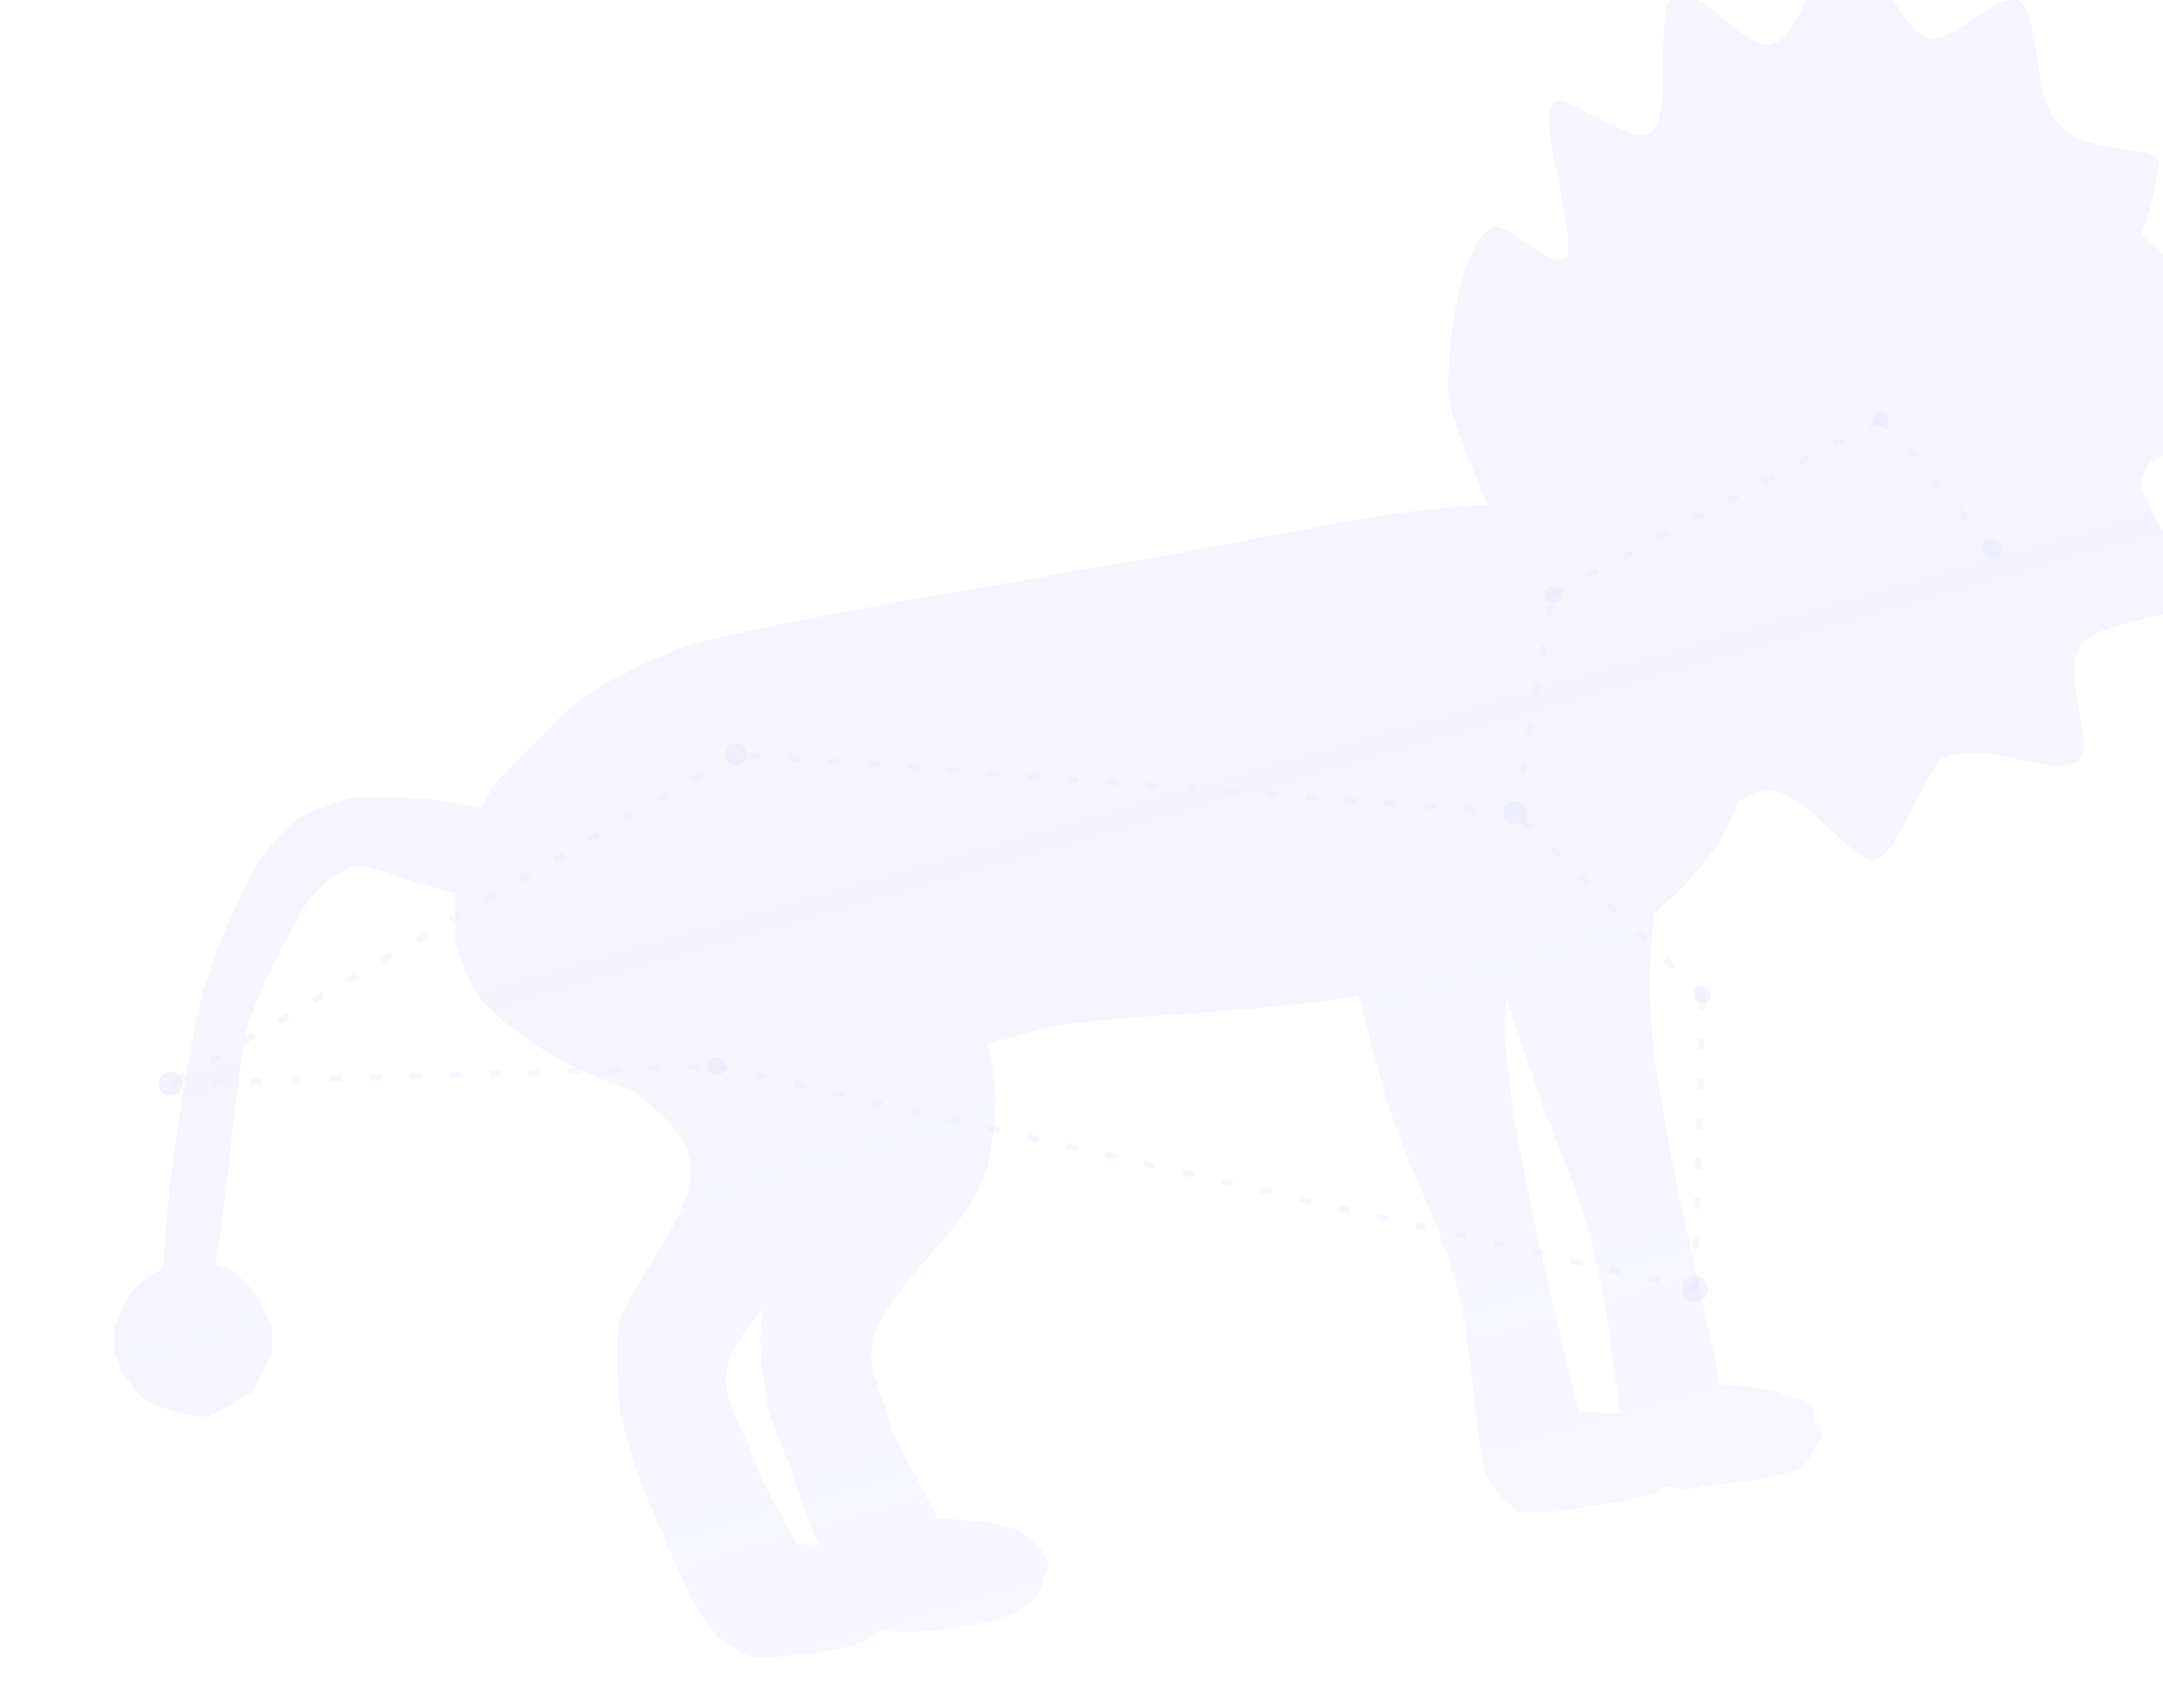
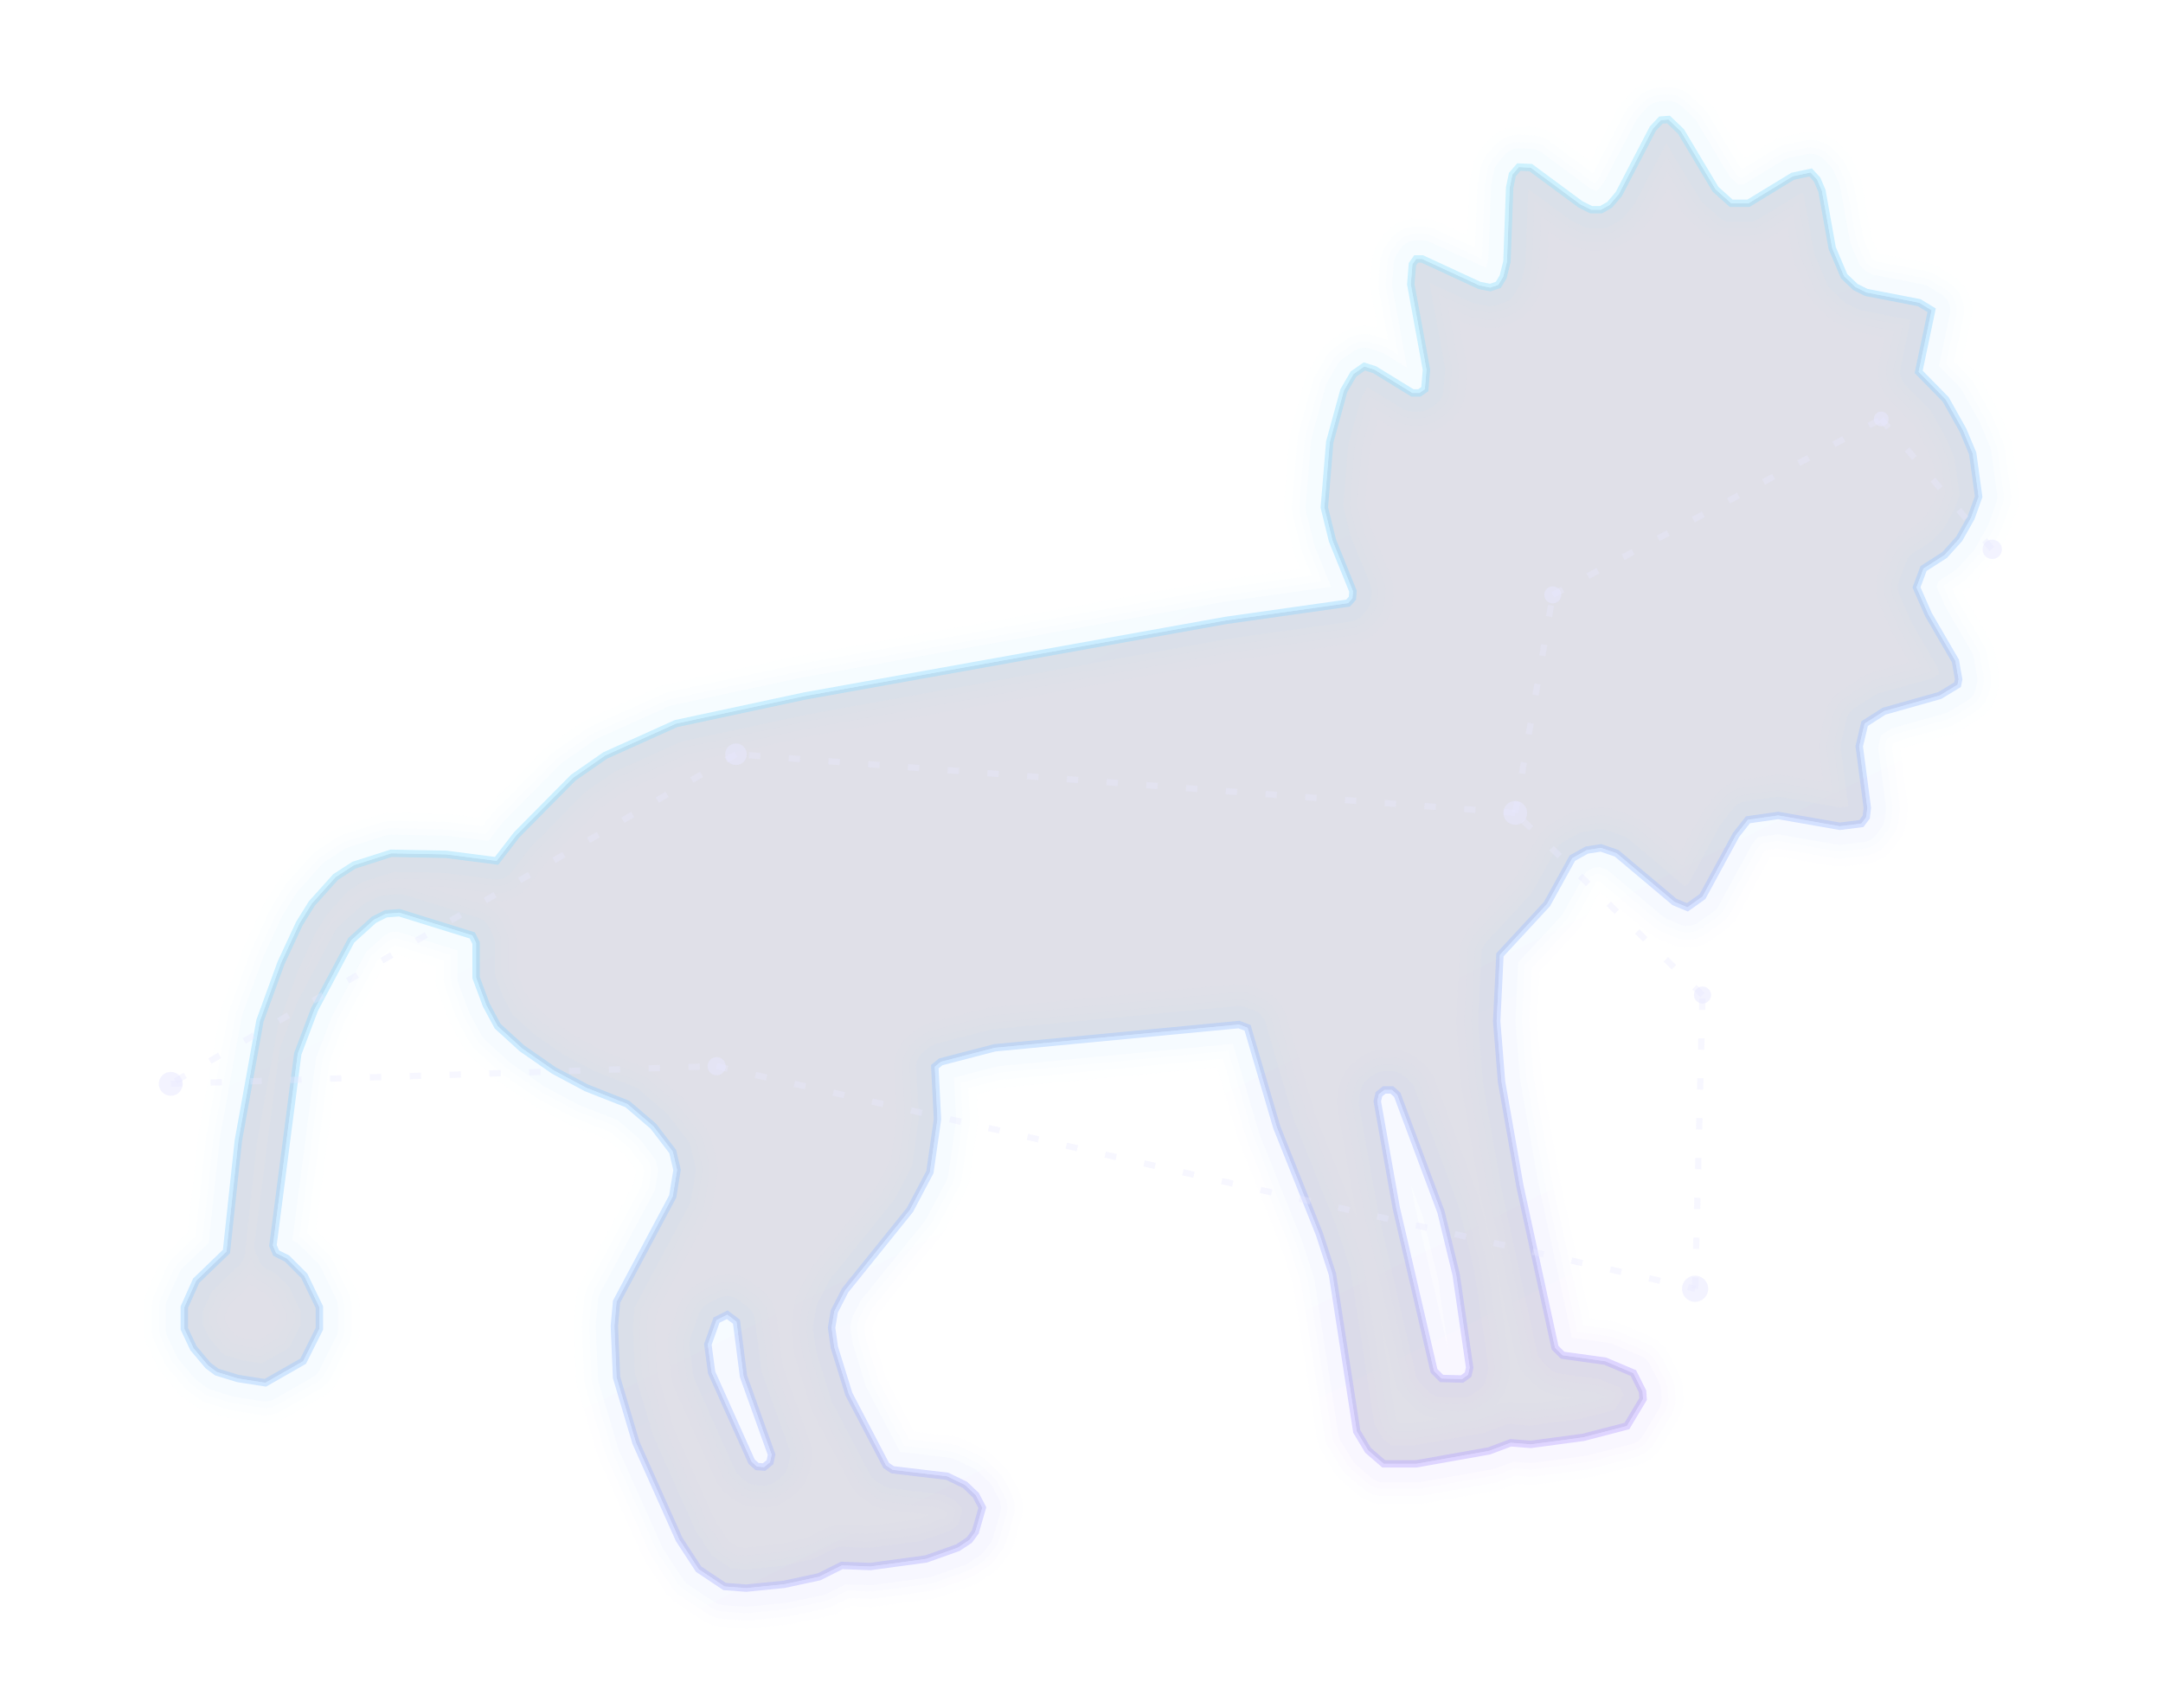
<svg xmlns="http://www.w3.org/2000/svg" viewBox="0 0 380 300" width="380" height="300">
  <defs>
-     <linearGradient id="a1" x1="0" y1="0" x2=".35" y2="1">
-       <stop offset="0" stop-color="#c4bcff" stop-opacity="0.32" />
-       <stop offset=".55" stop-color="#8a7cff" stop-opacity="0.2" />
-       <stop offset="1" stop-color="#6a5ae6" stop-opacity="0.13" />
+     <clipPath id="a1">
+       <path d="M37 229 L37 225 L39.2 220.1 L44.8 214.7 L47 194.2 L51 172 L54.9 161.3 L58.3 154 L60.6 150.3 L65 145.4 L68.4 143.2 L75.3 141 L85.5 141.2 L94.8 142.4 L98.5 137.6 L109 127 L114.9 122.9 L128 117 L151.8 111.9 L229.8 97.9 L252.4 94.7 L253.2 93.8 L253.3 92.5 L249.5 83.1 L248 77 L249 64.9 L251.6 55.4 L253.4 52.3 L255.4 50.9 L257.3 51.5 L264.3 55.8 L265.6 55.8 L266.6 55.1 L266.9 51.5 L264 35.7 L264.3 32 L265 31 L266.1 31 L276.7 35.9 L278.7 36.3 L280.2 35.8 L281.1 34.3 L281.8 31.5 L282.3 17.8 L282.8 15.4 L284 14 L286.2 14.1 L295.4 20.9 L297.4 21.9 L299.2 21.9 L300.8 21 L302.5 19 L308.8 6.9 L310.3 5.3 L311.7 5.2 L314 7.4 L320.4 18.1 L323.3 20.7 L326.5 20.7 L334.7 15.7 L338 15 L339.2 16.3 L340.1 18.4 L342 29 L344.2 34.2 L346.3 36.2 L348.3 37.2 L358.1 39.1 L360.4 40.5 L358 51.9 L363 57 L366.2 62.7 L368 67 L369.1 75 L367.7 78.9 L365.5 82.8 L362.8 85.8 L358.9 88.3 L357.6 91.8 L359.8 96.8 L364.8 105.4 L365.4 108.8 L365.2 109.8 L361.9 111.8 L351.6 114.7 L348 117 L347 121.2 L348.5 132.6 L348.3 134.3 L347.4 135.5 L343.4 136 L332 134 L326.4 134.8 L324.2 137.6 L318 149 L315.2 151 L312.8 150 L302.1 141 L299.2 140 L296.6 140.4 L293.9 141.9 L289.2 150.4 L280.5 159.8 L279.9 172.1 L280.8 183.3 L284.2 202.6 L290.7 232.5 L292.1 233.9 L300 235 L305.2 237.2 L306.9 240.6 L307 242 L304 247 L295.9 249.1 L286.2 250.4 L282.5 250.1 L278.5 251.6 L265 254 L259 254 L256.1 251.5 L254 248 L249.5 218.9 L247.1 211.5 L239.2 191.7 L233.8 173.3 L232.2 172.7 L187 177 L177 179.6 L175.9 180.5 L176.4 190.2 L175 200 L171.3 207 L159.3 221.9 L157.3 225.8 L156.8 228.8 L157.3 232.4 L160 241.1 L166.9 254.3 L168.1 255.1 L178.2 256.3 L181.5 257.9 L183.5 259.8 L184.7 262.1 L183.4 266.6 L182.3 268.1 L180.2 269.5 L174.3 271.6 L164 273 L158.7 272.8 L154.5 274.9 L148 276.3 L141 277 L137 276.7 L132.2 273.5 L128.6 268 L120.6 250.1 L117 238 L116.6 228.5 L117 224 L127.4 204.5 L128.2 199.6 L127.4 196.2 L123.8 191.5 L119 187.4 L111.4 184.4 L105.4 181.2 L99.5 177.1 L95 173 L92.9 169.1 L91 164 L91 157.6 L90.3 156.2 L76.8 152 L74.3 152.2 L72.1 153.3 L67.9 157.1 L61.1 169.9 L58 178.1 L53.4 213.6 L54 215 L56 216 L59.2 219.2 L62 225 L62 229 L59 235 L52 239 L46.9 238.2 L43 237 L41.4 235.8 L38.7 232.6 Z M257.8 186.9 L261.3 206.6 L268.3 236.8 L269.7 238.2 L273.5 238.3 L274.6 237.5 L274.9 236.2 L272.4 219 L269.6 207.4 L261.5 185.7 L260.5 184.8 L259.1 184.8 L258.1 185.6 Z M135.5 227.4 L133.9 231.9 L134.6 237.1 L142 253.6 L143 254.5 L144.3 254.6 L145.4 253.7 L145.7 252.3 L140.5 237.8 L139.2 227.7 L137.5 226.4 Z" />
+     </clipPath>
+     <linearGradient id="a2" x1="0" y1="0" x2=".6" y2="1">
+       <stop offset="0" stop-color="#a6fff4" />
+       <stop offset=".5" stop-color="#8fd8ff" />
+       <stop offset="1" stop-color="#b9a6ff" />
    </linearGradient>
  </defs>
-   <g transform="matrix(1.111 0 0 1.111 -21.11 -16.64)">
+   <g transform="matrix(0.9492 0 0 0.9492 -2.74 16.06)">
    <g>
      <g>
-         <path d="M93 148C94 145 96 140 99 137C102 134 106 130 109 127C112 125 114 123 117 122C120 120 123 119 128 117C142 113 180 107 202 103C220 100 241 95 253 95C259 95 262 94 266 96C271 97 276 100 279 103C283 106 286 110 289 114C291 117 292 120 293 123C294 126 295 129 295 133C295 136 295 138 294 141C293 145 290 150 287 153C285 156 283 157 281 159C278 161 274 163 269 164C261 167 248 170 236 172C221 175 203 175 187 177C172 180 156 188 143 189C134 190 125 189 118 187C112 185 106 182 102 179C99 177 97 175 95 173C93 170 92 167 91 164C91 161 91 156 91 153C92 151 92 150 93 148ZM256 101C255 94 249 85 248 77C248 70 249 62 251 57C252 54 253 52 255 51C257 50 264 57 266 56C267 56 267 55 267 53C267 50 264 38 264 35C264 33 264 32 265 31C267 30 277 38 280 36C284 33 280 16 284 14C287 12 295 23 299 22C304 21 307 6 311 5C315 5 319 20 324 21C328 22 334 14 338 15C342 17 340 31 345 35C348 39 358 38 360 40C361 41 360 41 360 43C360 47 355 57 356 62C358 67 369 69 369 74C370 79 359 86 358 90C357 92 358 93 359 95C360 98 364 103 365 106C365 108 366 109 365 110C363 113 351 113 348 117C345 121 350 132 348 135C347 136 346 136 344 136C341 136 335 134 332 134C330 134 328 134 326 135C324 137 320 146 318 149C317 150 316 151 315 151C312 151 304 140 299 140C293 140 285 150 283 150C281 150 281 148 280 147C279 143 279 133 276 130C272 126 263 128 260 125C258 123 258 120 258 117C257 112 257 107 256 101ZM319 50C320 48 324 47 327 46C330 45 334 45 338 46C341 46 344 46 347 47C350 48 353 50 356 51C359 53 361 55 363 57C365 60 367 64 368 67C368 70 369 75 368 78C368 79 367 80 366 82C365 84 362 87 359 88C356 90 353 91 350 92C346 93 342 94 339 94C336 94 332 93 330 91C327 90 326 88 325 85C322 81 320 73 319 69C318 65 317 61 317 58C317 55 317 52 319 50ZM102 145C103 147 104 149 104 151C104 153 102 155 101 156C100 157 100 157 98 157C94 158 81 153 77 152C75 152 74 152 73 153C72 153 70 155 68 157C66 160 63 166 61 170C60 173 59 174 58 178C56 187 54 215 52 220C51 222 51 222 50 223C49 223 47 223 46 222C45 222 45 221 45 219C44 213 48 184 51 172C54 163 57 156 60 151C63 147 66 144 69 143C72 142 74 141 76 141C80 141 87 141 91 142C95 143 99 143 102 145ZM62 225C62 226 62 227 62 229C61 231 60 233 59 235C57 236 54 238 52 239C49 239 46 238 43 237C41 236 40 234 39 233C38 232 38 230 37 229C37 227 37 226 37 225C38 223 39 220 40 219C42 217 45 215 47 215C50 214 54 215 56 216C57 217 58 218 59 219C60 220 61 223 62 225ZM120 162C120 159 120 155 120 152C121 149 122 145 124 143C127 140 129 138 132 136C135 135 139 134 142 134C146 134 149 134 152 136C155 137 158 139 160 142C164 147 167 156 170 163C172 169 175 177 176 184C177 189 176 196 175 200C174 202 174 203 172 206C169 211 158 221 157 227C156 232 159 236 160 241C163 248 170 258 170 264C170 267 169 269 167 271C166 272 165 272 164 273C163 273 161 273 160 273C158 272 156 271 154 268C150 264 146 254 144 247C142 242 140 238 140 234C139 229 139 225 140 220C141 213 152 202 150 194C148 185 130 177 125 171C122 168 121 165 120 162ZM227 132C228 130 230 127 232 126C233 124 236 123 238 122C241 121 244 121 246 122C249 122 251 123 253 125C255 126 257 128 259 130C260 133 260 134 261 138C262 146 257 164 257 179C258 199 269 237 270 245C270 247 270 248 270 249C269 250 267 253 265 254C263 254 260 254 258 253C256 252 255 250 254 248C252 242 252 227 249 217C246 207 241 198 238 188C235 177 231 162 229 153C227 148 226 144 226 140C226 137 226 134 227 132ZM158 272C157 272 156 271 155 270C154 268 153 265 153 263C153 260 156 258 157 256C158 256 159 256 161 255C165 255 176 255 180 257C182 258 184 260 184 261C185 262 185 263 184 264C184 266 183 268 181 269C177 272 166 273 162 273C160 273 159 273 158 272ZM259 254C258 253 255 251 255 249C254 247 255 243 256 242C256 241 257 240 258 239C262 238 273 238 278 239C280 240 282 240 283 241C283 242 284 243 284 244C284 245 284 248 283 249C283 250 282 250 281 251C278 252 266 254 263 254C261 254 260 254 259 254ZM98 166C97 163 97 159 98 156C98 153 100 149 102 147C104 144 107 142 110 140C113 139 116 138 120 138C123 138 127 138 130 140C133 141 135 143 138 146C141 151 145 160 147 167C150 173 153 181 153 188C154 193 154 200 153 204C152 206 151 207 150 210C147 215 135 225 134 231C133 236 136 240 138 245C140 252 148 262 148 268C148 271 146 273 145 275C144 276 143 276 141 277C140 277 139 277 138 277C136 276 133 275 131 272C128 268 124 258 121 251C119 246 118 242 117 238C117 233 116 229 117 224C119 217 130 206 128 198C126 189 107 181 102 175C100 172 99 169 98 166ZM249 128C250 126 252 123 254 122C256 120 258 119 261 118C263 117 266 117 269 118C271 118 274 119 276 121C278 122 280 124 281 126C282 129 283 130 283 134C284 142 279 160 280 175C281 195 292 233 292 241C293 243 293 244 292 245C292 246 289 249 288 250C286 251 282 250 281 249C279 248 278 246 277 244C274 238 274 223 271 213C269 203 264 194 261 184C257 173 253 158 251 149C250 144 248 140 248 136C248 133 248 130 249 128ZM136 276C134 275 131 273 131 271C130 268 131 265 132 263C133 262 134 261 135 260C136 260 137 259 138 259C142 259 154 259 158 261C160 262 161 264 162 265C162 266 162 267 162 268C161 270 160 272 158 273C155 276 144 277 140 277C138 277 137 277 136 276ZM282 250C281 249 280 249 279 248C278 246 277 243 277 241C277 239 279 237 281 235C285 233 296 234 300 235C302 236 304 236 305 237C306 238 306 239 306 240C307 240 307 241 307 242C306 244 305 246 304 247C300 249 289 250 285 250C284 250 283 250 282 250Z" fill="url(#a1)" opacity="0.4" />
+         <g clip-path="url(#a1)">
+           <path d="M37 229 L37 225 L39.2 220.1 L44.8 214.7 L47 194.2 L51 172 L54.9 161.3 L58.3 154 L60.6 150.3 L65 145.4 L68.4 143.2 L75.3 141 L85.5 141.2 L94.8 142.4 L98.5 137.6 L109 127 L114.9 122.9 L128 117 L151.8 111.9 L229.8 97.9 L252.4 94.7 L253.2 93.8 L253.3 92.5 L249.5 83.1 L248 77 L249 64.9 L251.6 55.4 L253.4 52.3 L255.4 50.9 L257.3 51.5 L264.3 55.8 L265.6 55.8 L266.6 55.1 L266.9 51.5 L264 35.7 L264.3 32 L265 31 L266.1 31 L276.7 35.9 L278.7 36.3 L280.2 35.8 L281.1 34.3 L281.8 31.5 L282.3 17.8 L282.8 15.4 L284 14 L286.2 14.1 L295.4 20.9 L297.4 21.9 L299.2 21.9 L300.8 21 L302.5 19 L308.8 6.9 L310.3 5.3 L311.7 5.2 L314 7.4 L320.4 18.1 L323.3 20.7 L326.5 20.7 L334.7 15.7 L338 15 L339.2 16.3 L340.1 18.4 L342 29 L344.2 34.2 L346.3 36.2 L348.3 37.2 L358.1 39.1 L360.4 40.5 L358 51.9 L363 57 L366.2 62.7 L368 67 L369.1 75 L367.7 78.9 L365.5 82.8 L362.8 85.8 L358.9 88.3 L357.6 91.8 L359.8 96.8 L364.8 105.4 L365.4 108.8 L365.2 109.8 L361.9 111.8 L351.6 114.7 L348 117 L347 121.2 L348.5 132.6 L348.3 134.3 L347.4 135.5 L343.4 136 L332 134 L326.4 134.8 L324.2 137.6 L318 149 L315.2 151 L312.8 150 L302.1 141 L299.2 140 L296.6 140.4 L293.9 141.9 L289.2 150.4 L280.5 159.8 L279.9 172.1 L280.8 183.3 L284.2 202.6 L290.7 232.5 L292.1 233.9 L300 235 L305.2 237.2 L306.9 240.6 L307 242 L304 247 L295.9 249.1 L286.2 250.4 L282.5 250.1 L278.5 251.6 L265 254 L259 254 L256.1 251.5 L254 248 L249.5 218.9 L247.1 211.5 L239.2 191.7 L233.8 173.3 L232.2 172.7 L187 177 L177 179.6 L175.9 180.5 L176.4 190.2 L175 200 L171.3 207 L159.3 221.9 L157.3 225.8 L156.8 228.8 L157.3 232.4 L160 241.1 L166.9 254.3 L168.1 255.1 L178.2 256.3 L181.5 257.9 L183.5 259.8 L184.7 262.1 L183.4 266.6 L182.3 268.1 L180.2 269.5 L174.3 271.6 L164 273 L158.7 272.8 L154.5 274.9 L148 276.3 L141 277 L137 276.7 L132.2 273.5 L128.6 268 L120.6 250.1 L117 238 L116.6 228.5 L117 224 L127.4 204.5 L128.2 199.6 L127.4 196.2 L123.8 191.5 L119 187.4 L111.4 184.4 L105.4 181.2 L99.5 177.1 L95 173 L92.9 169.1 L91 164 L91 157.6 L90.3 156.2 L76.8 152 L74.3 152.2 L72.1 153.3 L67.9 157.1 L61.1 169.9 L58 178.1 L53.4 213.6 L54 215 L56 216 L59.2 219.2 L62 225 L62 229 L59 235 L52 239 L46.9 238.2 L43 237 L41.4 235.8 L38.7 232.6 Z M257.8 186.9 L261.3 206.6 L268.3 236.8 L269.7 238.2 L273.5 238.3 L274.6 237.5 L274.9 236.2 L272.4 219 L269.6 207.4 L261.5 185.7 L260.5 184.8 L259.1 184.8 L258.1 185.6 Z M135.5 227.4 L133.9 231.9 L134.6 237.1 L142 253.6 L143 254.5 L144.3 254.6 L145.4 253.7 L145.7 252.3 L140.5 237.8 L139.2 227.7 L137.5 226.4 Z" fill="#1e1a5a" opacity="0.14" />
+         </g>
+         <g>
+           <path d="M37 229 L37 225 L39.2 220.1 L44.8 214.7 L47 194.2 L51 172 L54.9 161.3 L58.3 154 L60.6 150.3 L65 145.4 L68.4 143.2 L75.3 141 L85.5 141.2 L94.8 142.4 L98.5 137.6 L109 127 L114.9 122.9 L128 117 L151.8 111.9 L229.8 97.9 L252.4 94.7 L253.2 93.8 L253.3 92.5 L249.5 83.1 L248 77 L249 64.9 L251.6 55.4 L253.4 52.3 L255.4 50.9 L257.3 51.5 L264.3 55.8 L265.6 55.8 L266.6 55.1 L266.9 51.5 L264 35.7 L264.3 32 L265 31 L266.1 31 L276.7 35.9 L278.7 36.3 L280.2 35.8 L281.1 34.3 L281.8 31.5 L282.3 17.8 L282.8 15.4 L284 14 L286.2 14.1 L295.4 20.9 L297.4 21.9 L299.2 21.9 L300.8 21 L302.5 19 L308.8 6.9 L310.3 5.3 L311.7 5.2 L314 7.4 L320.4 18.1 L323.3 20.7 L326.5 20.7 L334.7 15.7 L338 15 L339.2 16.3 L340.1 18.4 L342 29 L344.2 34.2 L346.3 36.2 L348.3 37.2 L358.1 39.1 L360.4 40.5 L358 51.9 L363 57 L366.2 62.7 L368 67 L369.1 75 L367.7 78.9 L365.5 82.8 L362.8 85.8 L358.9 88.3 L357.6 91.8 L359.8 96.8 L364.8 105.4 L365.4 108.8 L365.2 109.8 L361.9 111.8 L351.6 114.7 L348 117 L347 121.2 L348.5 132.6 L348.3 134.3 L347.4 135.5 L343.4 136 L332 134 L326.4 134.8 L324.2 137.6 L318 149 L315.2 151 L312.8 150 L302.1 141 L299.2 140 L296.6 140.4 L293.9 141.9 L289.2 150.4 L280.5 159.8 L279.9 172.1 L280.8 183.3 L284.2 202.6 L290.7 232.5 L292.1 233.9 L300 235 L305.2 237.2 L306.9 240.6 L307 242 L304 247 L295.9 249.1 L286.2 250.4 L282.5 250.1 L278.5 251.6 L265 254 L259 254 L256.1 251.5 L254 248 L249.5 218.9 L247.1 211.5 L239.2 191.7 L233.8 173.3 L232.2 172.7 L187 177 L177 179.6 L175.9 180.5 L176.4 190.2 L175 200 L171.3 207 L159.3 221.9 L157.3 225.8 L156.8 228.8 L157.3 232.4 L160 241.1 L166.9 254.3 L168.1 255.1 L178.2 256.3 L181.5 257.9 L183.5 259.8 L184.7 262.1 L183.4 266.6 L182.3 268.1 L180.2 269.5 L174.3 271.6 L164 273 L158.7 272.8 L154.5 274.9 L148 276.3 L141 277 L137 276.7 L132.2 273.5 L128.6 268 L120.6 250.1 L117 238 L116.6 228.5 L117 224 L127.4 204.5 L128.2 199.6 L127.4 196.2 L123.8 191.5 L119 187.4 L111.4 184.4 L105.4 181.2 L99.5 177.1 L95 173 L92.9 169.1 L91 164 L91 157.6 L90.3 156.2 L76.8 152 L74.3 152.2 L72.1 153.3 L67.9 157.1 L61.1 169.9 L58 178.1 L53.4 213.6 L54 215 L56 216 L59.2 219.2 L62 225 L62 229 L59 235 L52 239 L46.9 238.2 L43 237 L41.4 235.8 L38.7 232.6 Z M257.8 186.9 L261.3 206.6 L268.3 236.8 L269.7 238.2 L273.5 238.3 L274.6 237.5 L274.9 236.2 L272.4 219 L269.6 207.4 L261.5 185.7 L260.5 184.8 L259.1 184.8 L258.1 185.6 Z M135.5 227.4 L133.9 231.9 L134.6 237.1 L142 253.6 L143 254.5 L144.3 254.6 L145.4 253.7 L145.7 252.3 L140.5 237.8 L139.2 227.7 L137.5 226.4 Z" fill="none" stroke="url(#a2)" stroke-width="19.2" stroke-linecap="round" stroke-linejoin="round" opacity="0" />
+           <path d="M37 229 L37 225 L39.2 220.1 L44.8 214.7 L47 194.2 L51 172 L54.9 161.3 L58.3 154 L60.6 150.3 L65 145.4 L68.4 143.2 L75.3 141 L85.5 141.2 L94.8 142.4 L98.5 137.6 L109 127 L114.9 122.9 L128 117 L151.8 111.9 L229.8 97.9 L252.4 94.7 L253.2 93.8 L253.3 92.5 L249.5 83.1 L248 77 L249 64.9 L251.6 55.4 L253.4 52.3 L255.4 50.9 L257.3 51.5 L264.3 55.8 L265.6 55.8 L266.6 55.1 L266.9 51.5 L264 35.7 L264.3 32 L265 31 L266.1 31 L276.7 35.9 L278.7 36.3 L280.2 35.8 L281.1 34.3 L281.8 31.5 L282.3 17.8 L282.8 15.4 L284 14 L286.2 14.1 L295.4 20.9 L297.4 21.9 L299.2 21.9 L300.8 21 L302.5 19 L308.8 6.9 L310.3 5.3 L311.7 5.2 L314 7.4 L320.4 18.1 L323.3 20.7 L326.5 20.7 L334.7 15.7 L338 15 L339.2 16.3 L340.1 18.4 L342 29 L344.2 34.2 L346.3 36.2 L348.3 37.2 L358.1 39.1 L360.4 40.5 L358 51.9 L363 57 L366.2 62.7 L368 67 L369.1 75 L367.7 78.9 L365.5 82.8 L362.8 85.8 L358.9 88.3 L357.6 91.8 L359.8 96.8 L364.8 105.4 L365.4 108.8 L365.2 109.8 L361.9 111.8 L351.6 114.7 L348 117 L347 121.2 L348.5 132.6 L348.3 134.3 L347.4 135.5 L343.4 136 L332 134 L326.4 134.8 L324.2 137.6 L318 149 L315.2 151 L312.8 150 L302.1 141 L299.2 140 L296.6 140.4 L293.9 141.9 L289.2 150.4 L280.5 159.8 L279.9 172.1 L280.8 183.3 L284.2 202.6 L290.7 232.5 L292.1 233.9 L300 235 L305.2 237.2 L306.9 240.6 L307 242 L304 247 L295.9 249.1 L286.2 250.4 L282.5 250.1 L278.5 251.6 L265 254 L259 254 L256.1 251.5 L254 248 L249.5 218.9 L247.1 211.5 L239.2 191.7 L233.8 173.3 L232.2 172.7 L187 177 L177 179.6 L175.9 180.5 L176.4 190.2 L175 200 L171.3 207 L159.3 221.9 L157.3 225.8 L156.8 228.8 L157.3 232.4 L160 241.1 L166.9 254.3 L168.1 255.1 L178.2 256.3 L181.5 257.9 L183.5 259.8 L184.7 262.1 L183.4 266.6 L182.3 268.1 L180.2 269.5 L174.3 271.6 L164 273 L158.7 272.8 L154.5 274.9 L148 276.3 L141 277 L137 276.7 L132.2 273.5 L128.6 268 L120.6 250.1 L117 238 L116.6 228.5 L117 224 L127.4 204.5 L128.2 199.6 L127.4 196.2 L123.8 191.5 L119 187.4 L111.4 184.4 L105.4 181.2 L99.5 177.1 L95 173 L92.9 169.1 L91 164 L91 157.6 L90.3 156.2 L76.8 152 L74.3 152.2 L72.1 153.3 L67.9 157.1 L61.1 169.9 L58 178.1 L53.4 213.6 L54 215 L56 216 L59.2 219.2 L62 225 L62 229 L59 235 L52 239 L46.9 238.2 L43 237 L41.4 235.8 L38.7 232.6 Z M257.8 186.9 L261.3 206.6 L268.3 236.8 L269.7 238.2 L273.5 238.3 L274.6 237.5 L274.9 236.2 L272.4 219 L269.6 207.4 L261.5 185.7 L260.5 184.8 L259.1 184.8 L258.1 185.6 Z M135.5 227.4 L133.9 231.9 L134.6 237.1 L142 253.6 L143 254.5 L144.3 254.6 L145.4 253.7 L145.7 252.3 L140.5 237.8 L139.2 227.7 L137.5 226.4 Z" fill="none" stroke="url(#a2)" stroke-width="15" stroke-linecap="round" stroke-linejoin="round" opacity="0.01" />
+           <path d="M37 229 L37 225 L39.2 220.1 L44.8 214.7 L47 194.2 L51 172 L54.9 161.3 L58.3 154 L60.6 150.3 L65 145.4 L68.4 143.2 L75.3 141 L85.5 141.2 L94.8 142.4 L98.5 137.6 L109 127 L114.9 122.9 L128 117 L151.8 111.9 L229.8 97.9 L252.4 94.7 L253.2 93.8 L253.3 92.5 L249.5 83.1 L248 77 L249 64.9 L251.6 55.4 L253.4 52.3 L255.4 50.9 L257.3 51.5 L264.3 55.8 L265.6 55.8 L266.6 55.1 L266.9 51.5 L264 35.7 L264.3 32 L265 31 L266.1 31 L276.7 35.9 L278.7 36.3 L280.2 35.8 L281.1 34.3 L281.8 31.5 L282.3 17.8 L282.8 15.4 L284 14 L286.2 14.1 L295.4 20.9 L297.4 21.9 L299.2 21.9 L300.8 21 L302.5 19 L308.8 6.9 L310.3 5.3 L311.7 5.2 L314 7.4 L320.4 18.1 L323.3 20.7 L326.5 20.7 L334.7 15.7 L338 15 L339.2 16.3 L340.1 18.4 L342 29 L344.2 34.2 L346.3 36.2 L348.3 37.2 L358.1 39.1 L360.4 40.5 L358 51.9 L363 57 L366.2 62.7 L368 67 L369.1 75 L367.7 78.9 L365.5 82.8 L362.8 85.8 L358.9 88.3 L357.6 91.8 L359.8 96.8 L364.8 105.4 L365.4 108.8 L365.2 109.8 L361.9 111.8 L351.6 114.7 L348 117 L347 121.2 L348.5 132.6 L348.3 134.3 L347.4 135.5 L343.4 136 L332 134 L326.4 134.8 L324.2 137.6 L318 149 L315.2 151 L312.8 150 L302.1 141 L299.2 140 L296.6 140.4 L293.9 141.9 L289.2 150.4 L280.5 159.8 L279.9 172.1 L280.8 183.3 L284.2 202.6 L290.7 232.5 L292.1 233.9 L300 235 L305.2 237.2 L306.9 240.6 L307 242 L304 247 L295.9 249.1 L286.2 250.4 L282.5 250.1 L278.5 251.6 L265 254 L259 254 L256.1 251.5 L254 248 L249.5 218.9 L247.1 211.5 L239.2 191.7 L233.8 173.3 L232.2 172.7 L187 177 L177 179.6 L175.9 180.5 L176.4 190.2 L175 200 L171.3 207 L159.3 221.9 L157.3 225.8 L156.8 228.8 L157.3 232.4 L160 241.1 L166.9 254.3 L168.1 255.1 L178.2 256.3 L181.5 257.9 L183.5 259.8 L184.7 262.1 L183.4 266.6 L182.3 268.1 L180.2 269.5 L174.3 271.6 L164 273 L158.7 272.8 L154.5 274.9 L148 276.3 L141 277 L137 276.7 L132.2 273.5 L128.6 268 L120.6 250.1 L117 238 L116.6 228.5 L117 224 L127.4 204.5 L128.2 199.6 L127.4 196.2 L123.8 191.5 L119 187.4 L111.4 184.4 L105.4 181.2 L99.5 177.1 L95 173 L92.9 169.1 L91 164 L91 157.6 L90.3 156.2 L76.8 152 L74.3 152.2 L72.1 153.3 L67.9 157.1 L61.1 169.9 L58 178.1 L53.4 213.6 L54 215 L56 216 L59.2 219.2 L62 225 L62 229 L59 235 L52 239 L46.9 238.2 L43 237 L41.4 235.8 L38.7 232.6 Z M257.8 186.9 L261.3 206.6 L268.3 236.8 L269.7 238.2 L273.5 238.3 L274.6 237.5 L274.9 236.2 L272.4 219 L269.6 207.4 L261.5 185.7 L260.5 184.8 L259.1 184.8 L258.1 185.6 Z M135.5 227.4 L133.9 231.9 L134.6 237.1 L142 253.6 L143 254.5 L144.3 254.6 L145.4 253.7 L145.7 252.3 L140.5 237.8 L139.2 227.7 L137.5 226.4 Z" fill="none" stroke="url(#a2)" stroke-width="12" stroke-linecap="round" stroke-linejoin="round" opacity="0.02" />
+           <path d="M37 229 L37 225 L39.2 220.1 L44.8 214.7 L47 194.2 L51 172 L54.9 161.3 L58.3 154 L60.6 150.3 L65 145.4 L68.4 143.2 L75.3 141 L85.5 141.2 L94.8 142.4 L98.5 137.6 L109 127 L114.9 122.9 L128 117 L151.8 111.9 L229.8 97.9 L252.4 94.7 L253.2 93.8 L253.3 92.5 L249.5 83.1 L248 77 L249 64.9 L251.6 55.4 L253.4 52.3 L255.4 50.9 L257.3 51.5 L264.3 55.8 L265.6 55.8 L266.6 55.1 L266.9 51.5 L264 35.7 L264.3 32 L265 31 L266.1 31 L276.7 35.9 L278.7 36.3 L280.2 35.8 L281.1 34.3 L281.8 31.5 L282.3 17.8 L282.8 15.4 L284 14 L286.2 14.1 L295.4 20.9 L297.4 21.9 L299.2 21.9 L300.8 21 L302.5 19 L308.8 6.9 L310.3 5.3 L311.7 5.2 L314 7.4 L320.4 18.1 L323.3 20.7 L326.5 20.7 L334.7 15.7 L338 15 L339.2 16.3 L340.1 18.4 L342 29 L344.2 34.2 L346.3 36.2 L348.3 37.2 L358.1 39.1 L360.4 40.5 L358 51.9 L363 57 L366.2 62.7 L368 67 L369.1 75 L367.7 78.9 L365.5 82.8 L362.8 85.8 L358.9 88.3 L357.6 91.8 L359.8 96.8 L364.8 105.4 L365.4 108.8 L365.2 109.8 L361.9 111.8 L351.6 114.7 L348 117 L347 121.2 L348.5 132.6 L348.3 134.3 L347.4 135.5 L343.4 136 L332 134 L326.4 134.8 L324.2 137.6 L318 149 L315.2 151 L312.8 150 L302.1 141 L299.2 140 L296.6 140.4 L293.9 141.9 L289.2 150.4 L280.5 159.8 L279.9 172.1 L280.8 183.3 L284.2 202.6 L290.7 232.5 L292.1 233.9 L300 235 L305.2 237.2 L306.9 240.6 L307 242 L304 247 L295.9 249.1 L286.2 250.4 L282.5 250.1 L278.5 251.6 L265 254 L259 254 L256.1 251.5 L254 248 L249.5 218.9 L247.1 211.5 L239.2 191.7 L233.8 173.3 L232.2 172.7 L187 177 L177 179.6 L175.9 180.5 L176.4 190.2 L175 200 L171.3 207 L159.3 221.9 L157.3 225.8 L156.8 228.8 L157.3 232.4 L160 241.1 L166.9 254.3 L168.1 255.1 L178.2 256.3 L181.5 257.9 L183.5 259.8 L184.7 262.1 L183.4 266.6 L182.3 268.1 L180.2 269.5 L174.3 271.6 L164 273 L158.7 272.8 L154.5 274.9 L148 276.3 L141 277 L137 276.7 L132.2 273.5 L128.6 268 L120.6 250.1 L117 238 L116.6 228.5 L117 224 L127.4 204.5 L128.2 199.6 L127.4 196.2 L123.8 191.5 L119 187.4 L111.4 184.4 L105.4 181.2 L99.5 177.1 L95 173 L92.9 169.1 L91 164 L91 157.6 L90.3 156.2 L76.8 152 L74.3 152.2 L72.1 153.3 L67.9 157.1 L61.1 169.9 L58 178.1 L53.4 213.6 L54 215 L56 216 L59.2 219.2 L62 225 L62 229 L59 235 L52 239 L46.9 238.2 L43 237 L41.4 235.8 L38.7 232.6 Z M257.8 186.9 L261.3 206.6 L268.3 236.8 L269.7 238.2 L273.5 238.3 L274.6 237.5 L274.9 236.2 L272.4 219 L269.6 207.4 L261.5 185.7 L260.5 184.8 L259.1 184.8 L258.1 185.6 Z M135.5 227.4 L133.9 231.9 L134.6 237.1 L142 253.6 L143 254.5 L144.3 254.6 L145.4 253.7 L145.7 252.3 L140.5 237.8 L139.2 227.7 L137.5 226.4 Z" fill="none" stroke="url(#a2)" stroke-width="9.3" stroke-linecap="round" stroke-linejoin="round" opacity="0.02" />
+           <path d="M37 229 L37 225 L39.2 220.1 L44.8 214.7 L47 194.2 L51 172 L54.9 161.3 L58.3 154 L60.6 150.3 L65 145.4 L68.4 143.2 L75.3 141 L85.5 141.2 L94.8 142.4 L98.5 137.6 L109 127 L114.9 122.9 L128 117 L151.8 111.9 L229.8 97.9 L252.4 94.7 L253.2 93.8 L253.3 92.5 L249.5 83.1 L248 77 L249 64.9 L251.6 55.4 L253.4 52.3 L255.4 50.9 L257.3 51.5 L264.3 55.8 L265.6 55.8 L266.6 55.1 L266.9 51.5 L264 35.7 L264.3 32 L265 31 L266.1 31 L276.7 35.9 L278.7 36.3 L280.2 35.8 L281.1 34.3 L281.8 31.5 L282.3 17.8 L282.8 15.4 L284 14 L286.2 14.1 L295.4 20.9 L297.4 21.9 L299.2 21.9 L300.8 21 L302.5 19 L308.8 6.9 L310.3 5.3 L311.7 5.2 L314 7.4 L320.4 18.1 L323.3 20.7 L326.5 20.7 L334.7 15.7 L338 15 L339.2 16.3 L340.1 18.4 L342 29 L344.2 34.2 L346.3 36.2 L348.3 37.2 L358.1 39.1 L360.4 40.5 L358 51.9 L363 57 L366.2 62.7 L368 67 L369.1 75 L367.7 78.9 L365.5 82.8 L362.8 85.8 L358.9 88.3 L357.6 91.8 L359.8 96.8 L364.8 105.4 L365.4 108.8 L365.2 109.8 L361.9 111.8 L351.6 114.7 L348 117 L347 121.2 L348.5 132.6 L348.3 134.3 L347.4 135.5 L343.4 136 L332 134 L326.4 134.8 L324.2 137.6 L318 149 L315.2 151 L312.8 150 L302.1 141 L299.2 140 L296.6 140.4 L293.9 141.9 L289.2 150.4 L280.5 159.8 L279.9 172.1 L280.8 183.3 L284.2 202.6 L290.7 232.5 L292.1 233.9 L300 235 L305.2 237.2 L306.9 240.6 L307 242 L304 247 L295.9 249.1 L286.2 250.4 L282.5 250.1 L278.5 251.6 L265 254 L259 254 L256.1 251.5 L254 248 L249.5 218.9 L247.1 211.5 L239.2 191.7 L233.8 173.3 L232.2 172.7 L187 177 L177 179.6 L175.9 180.5 L176.4 190.2 L175 200 L171.3 207 L159.3 221.9 L157.3 225.8 L156.8 228.8 L157.3 232.4 L160 241.1 L166.9 254.3 L168.1 255.1 L178.2 256.3 L181.5 257.9 L183.5 259.8 L184.7 262.1 L183.4 266.6 L182.3 268.1 L180.2 269.5 L174.3 271.6 L164 273 L158.7 272.8 L154.5 274.9 L148 276.3 L141 277 L137 276.7 L132.2 273.5 L128.6 268 L120.6 250.1 L117 238 L116.6 228.5 L117 224 L127.4 204.5 L128.2 199.6 L127.4 196.2 L123.8 191.5 L119 187.4 L111.4 184.4 L105.4 181.2 L99.5 177.1 L95 173 L92.9 169.1 L91 164 L91 157.6 L90.3 156.2 L76.8 152 L74.3 152.2 L72.1 153.3 L67.9 157.1 L61.1 169.9 L58 178.1 L53.4 213.6 L54 215 L56 216 L59.2 219.2 L62 225 L62 229 L59 235 L52 239 L46.9 238.2 L43 237 L41.4 235.8 L38.7 232.6 Z M257.8 186.9 L261.3 206.6 L268.3 236.8 L269.7 238.2 L273.5 238.3 L274.6 237.5 L274.9 236.2 L272.4 219 L269.6 207.4 L261.5 185.7 L260.5 184.8 L259.1 184.8 L258.1 185.6 Z M135.5 227.4 L133.9 231.9 L134.6 237.1 L142 253.6 L143 254.5 L144.3 254.6 L145.4 253.7 L145.7 252.3 L140.5 237.8 L139.2 227.7 L137.5 226.4 Z" fill="none" stroke="url(#a2)" stroke-width="6.9" stroke-linecap="round" stroke-linejoin="round" opacity="0.04" />
+         </g>
+         <path d="M37 229 L37 225 L39.2 220.1 L44.8 214.7 L47 194.2 L51 172 L54.9 161.3 L58.3 154 L60.6 150.3 L65 145.4 L68.4 143.2 L75.3 141 L85.5 141.2 L94.8 142.4 L98.5 137.6 L109 127 L114.9 122.9 L128 117 L151.8 111.9 L229.8 97.9 L252.4 94.7 L253.2 93.8 L253.3 92.5 L249.5 83.1 L248 77 L249 64.9 L251.6 55.4 L253.4 52.3 L255.4 50.9 L257.3 51.5 L264.3 55.8 L265.6 55.8 L266.6 55.1 L266.9 51.5 L264 35.7 L264.3 32 L265 31 L266.1 31 L276.7 35.9 L278.7 36.3 L280.2 35.8 L281.1 34.3 L281.8 31.5 L282.3 17.8 L282.8 15.4 L284 14 L286.2 14.1 L295.4 20.9 L297.4 21.9 L299.2 21.9 L300.8 21 L302.5 19 L308.8 6.9 L310.3 5.3 L311.7 5.2 L314 7.4 L320.4 18.1 L323.3 20.7 L326.5 20.7 L334.7 15.7 L338 15 L339.2 16.3 L340.1 18.4 L342 29 L344.2 34.2 L346.3 36.2 L348.3 37.2 L358.1 39.1 L360.4 40.5 L358 51.9 L363 57 L366.2 62.7 L368 67 L369.1 75 L367.7 78.9 L365.5 82.8 L362.8 85.8 L358.9 88.3 L357.6 91.8 L359.8 96.8 L364.8 105.4 L365.4 108.8 L365.2 109.8 L361.9 111.8 L351.6 114.7 L348 117 L347 121.2 L348.5 132.6 L348.3 134.3 L347.4 135.5 L343.4 136 L332 134 L326.4 134.8 L324.2 137.6 L318 149 L315.2 151 L312.8 150 L302.1 141 L299.2 140 L296.6 140.4 L293.9 141.9 L289.2 150.4 L280.5 159.8 L279.9 172.1 L280.8 183.3 L284.2 202.6 L290.7 232.5 L292.1 233.9 L300 235 L305.2 237.2 L306.9 240.6 L307 242 L304 247 L295.9 249.1 L286.2 250.4 L282.5 250.1 L278.5 251.6 L265 254 L259 254 L256.1 251.5 L254 248 L249.5 218.9 L247.1 211.5 L239.2 191.7 L233.8 173.3 L232.2 172.7 L187 177 L177 179.6 L175.9 180.5 L176.4 190.2 L175 200 L171.3 207 L159.3 221.9 L157.3 225.8 L156.8 228.8 L157.3 232.4 L160 241.1 L166.9 254.3 L168.1 255.1 L178.2 256.3 L181.5 257.9 L183.5 259.8 L184.7 262.1 L183.4 266.6 L182.3 268.1 L180.2 269.5 L174.3 271.6 L164 273 L158.7 272.8 L154.5 274.9 L148 276.3 L141 277 L137 276.7 L132.2 273.5 L128.6 268 L120.6 250.1 L117 238 L116.6 228.5 L117 224 L127.4 204.5 L128.2 199.6 L127.4 196.2 L123.8 191.5 L119 187.4 L111.4 184.4 L105.4 181.2 L99.5 177.1 L95 173 L92.9 169.1 L91 164 L91 157.6 L90.3 156.2 L76.8 152 L74.3 152.2 L72.1 153.3 L67.9 157.1 L61.1 169.9 L58 178.1 L53.4 213.6 L54 215 L56 216 L59.2 219.2 L62 225 L62 229 L59 235 L52 239 L46.9 238.2 L43 237 L41.4 235.8 L38.7 232.6 Z M257.8 186.9 L261.3 206.6 L268.3 236.8 L269.7 238.2 L273.5 238.3 L274.6 237.5 L274.9 236.2 L272.4 219 L269.6 207.4 L261.5 185.7 L260.5 184.8 L259.1 184.8 L258.1 185.6 Z M135.5 227.4 L133.9 231.9 L134.6 237.1 L142 253.6 L143 254.5 L144.3 254.6 L145.4 253.7 L145.7 252.3 L140.5 237.8 L139.2 227.7 L137.5 226.4 Z" fill="none" stroke="url(#a2)" stroke-width="1.37" opacity="0.42" />
      </g>
    </g>
  </g>
  <line x1="297.8" y1="226.4" x2="299.1" y2="174.8" fill="#000000" stroke-opacity="0.34" stroke="#e8e9ff" stroke-width="1.1" stroke-dasharray="2, 5" />
  <line x1="299.1" y1="174.8" x2="266.2" y2="142.8" fill="#000000" stroke-opacity="0.34" stroke="#e8e9ff" stroke-width="1.1" stroke-dasharray="2, 5" />
  <line x1="266.2" y1="142.8" x2="272.8" y2="104.5" fill="#000000" stroke-opacity="0.34" stroke="#e8e9ff" stroke-width="1.1" stroke-dasharray="2, 5" />
  <line x1="272.8" y1="104.5" x2="330.5" y2="73.6" fill="#000000" stroke-opacity="0.34" stroke="#e8e9ff" stroke-width="1.1" stroke-dasharray="2, 5" />
  <line x1="330.5" y1="73.6" x2="350" y2="96.5" fill="#000000" stroke-opacity="0.34" stroke="#e8e9ff" stroke-width="1.1" stroke-dasharray="2, 5" />
  <line x1="266.2" y1="142.8" x2="129.3" y2="132.5" fill="#000000" stroke-opacity="0.34" stroke="#e8e9ff" stroke-width="1.1" stroke-dasharray="2, 5" />
  <line x1="129.3" y1="132.5" x2="30" y2="190.4" fill="#000000" stroke-opacity="0.34" stroke="#e8e9ff" stroke-width="1.1" stroke-dasharray="2, 5" />
  <line x1="30" y1="190.4" x2="125.9" y2="187.3" fill="#000000" stroke-opacity="0.34" stroke="#e8e9ff" stroke-width="1.1" stroke-dasharray="2, 5" />
  <line x1="125.9" y1="187.3" x2="297.8" y2="226.4" fill="#000000" stroke-opacity="0.34" stroke="#e8e9ff" stroke-width="1.1" stroke-dasharray="2, 5" />
  <circle cx="297.8" cy="226.4" r="2.3" fill-opacity="0.5" fill="#e8e9ff" />
  <circle cx="299.1" cy="174.8" r="1.5" fill-opacity="0.5" fill="#e8e9ff" />
  <circle cx="266.2" cy="142.8" r="2.1" fill-opacity="0.5" fill="#e8e9ff" />
  <circle cx="272.8" cy="104.5" r="1.5" fill-opacity="0.5" fill="#e8e9ff" />
  <circle cx="330.5" cy="73.6" r="1.3" fill-opacity="0.5" fill="#e8e9ff" />
  <circle cx="350" cy="96.5" r="1.7" fill-opacity="0.5" fill="#e8e9ff" />
  <circle cx="129.3" cy="132.5" r="1.9" fill-opacity="0.5" fill="#e8e9ff" />
  <circle cx="30" cy="190.4" r="2.1" fill-opacity="0.5" fill="#e8e9ff" />
  <circle cx="125.9" cy="187.3" r="1.6" fill-opacity="0.5" fill="#e8e9ff" />
</svg>
